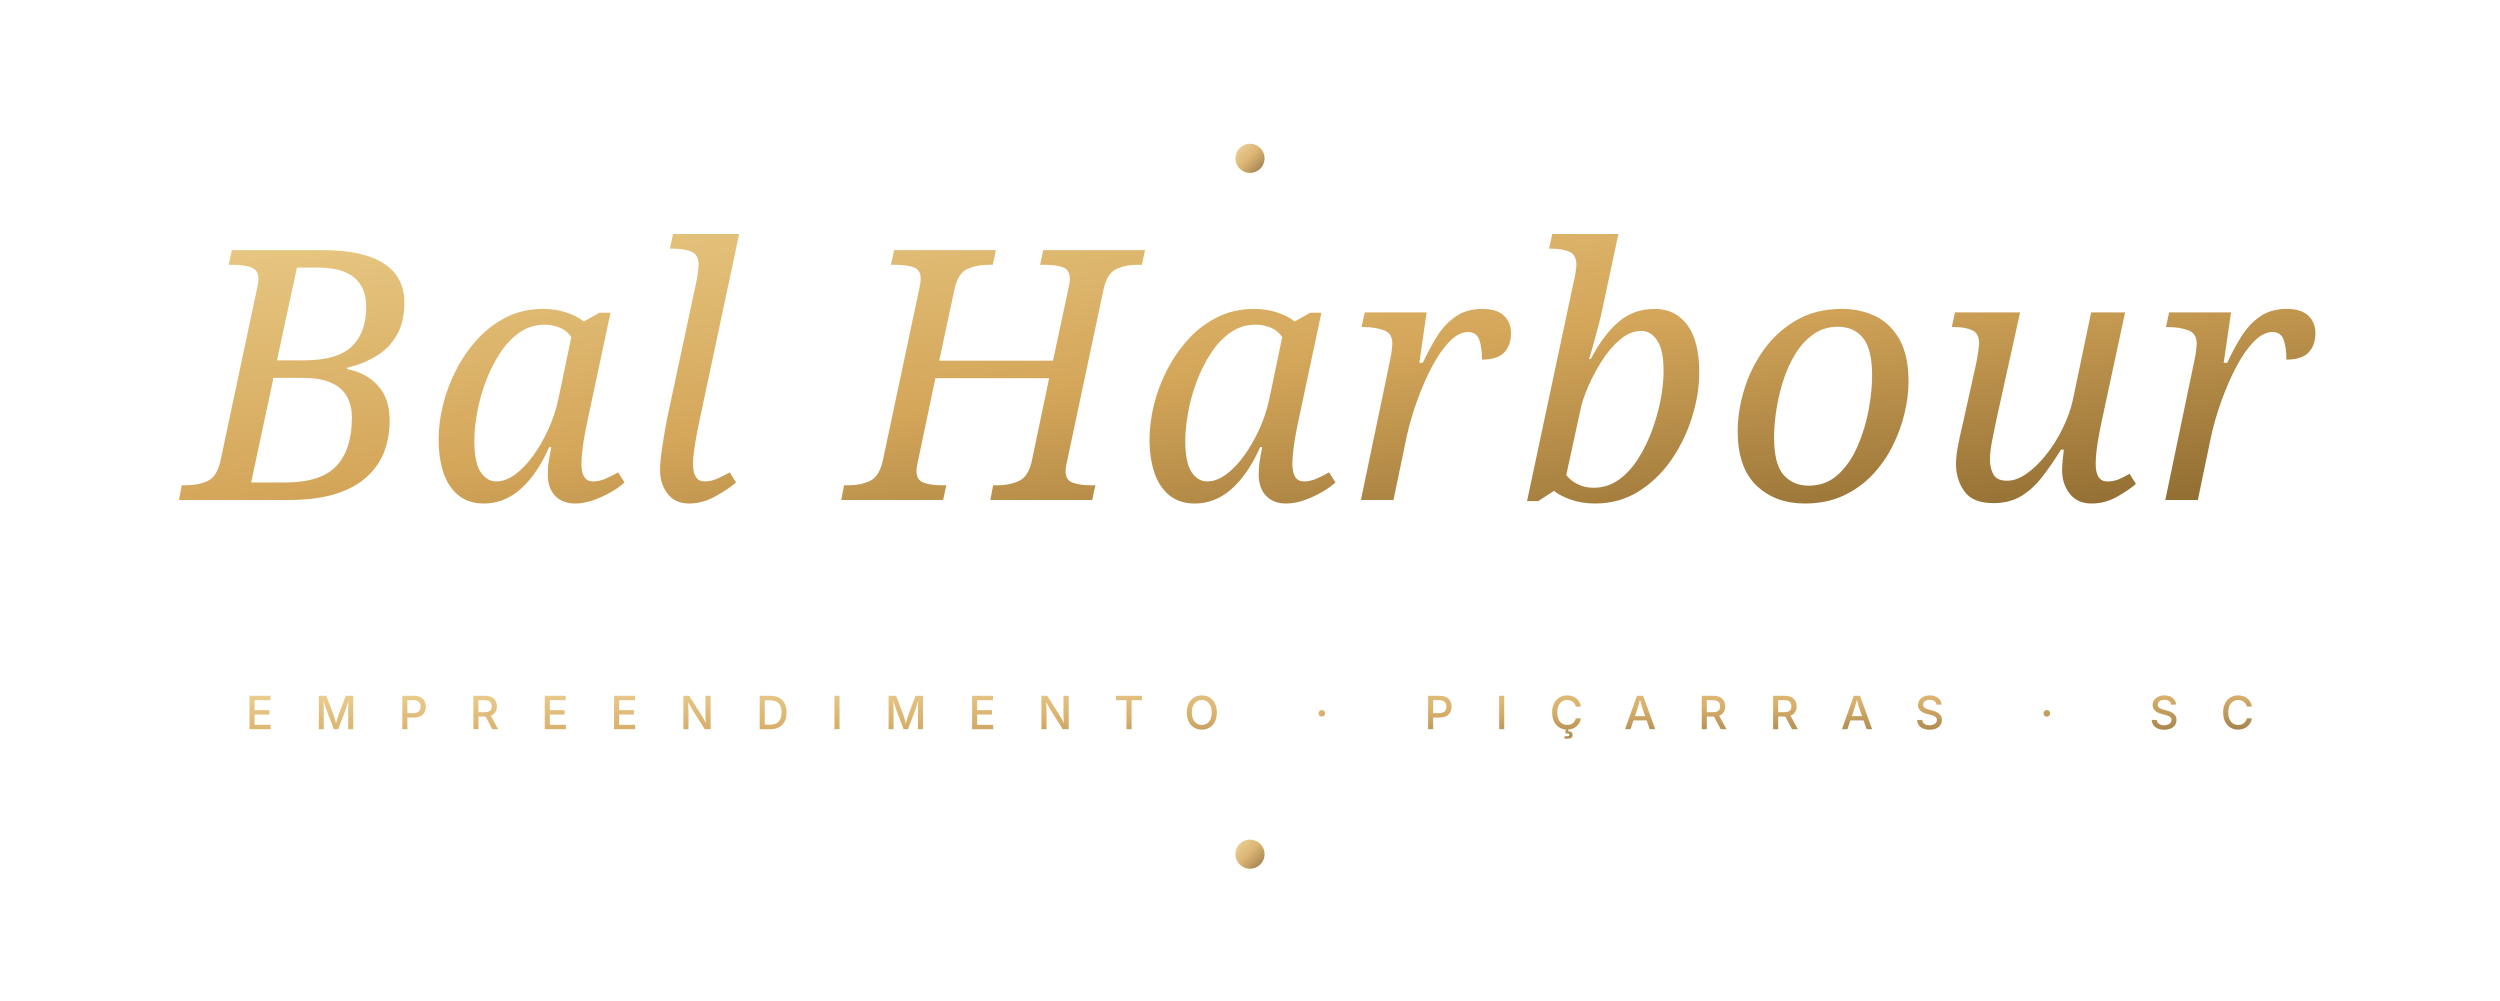
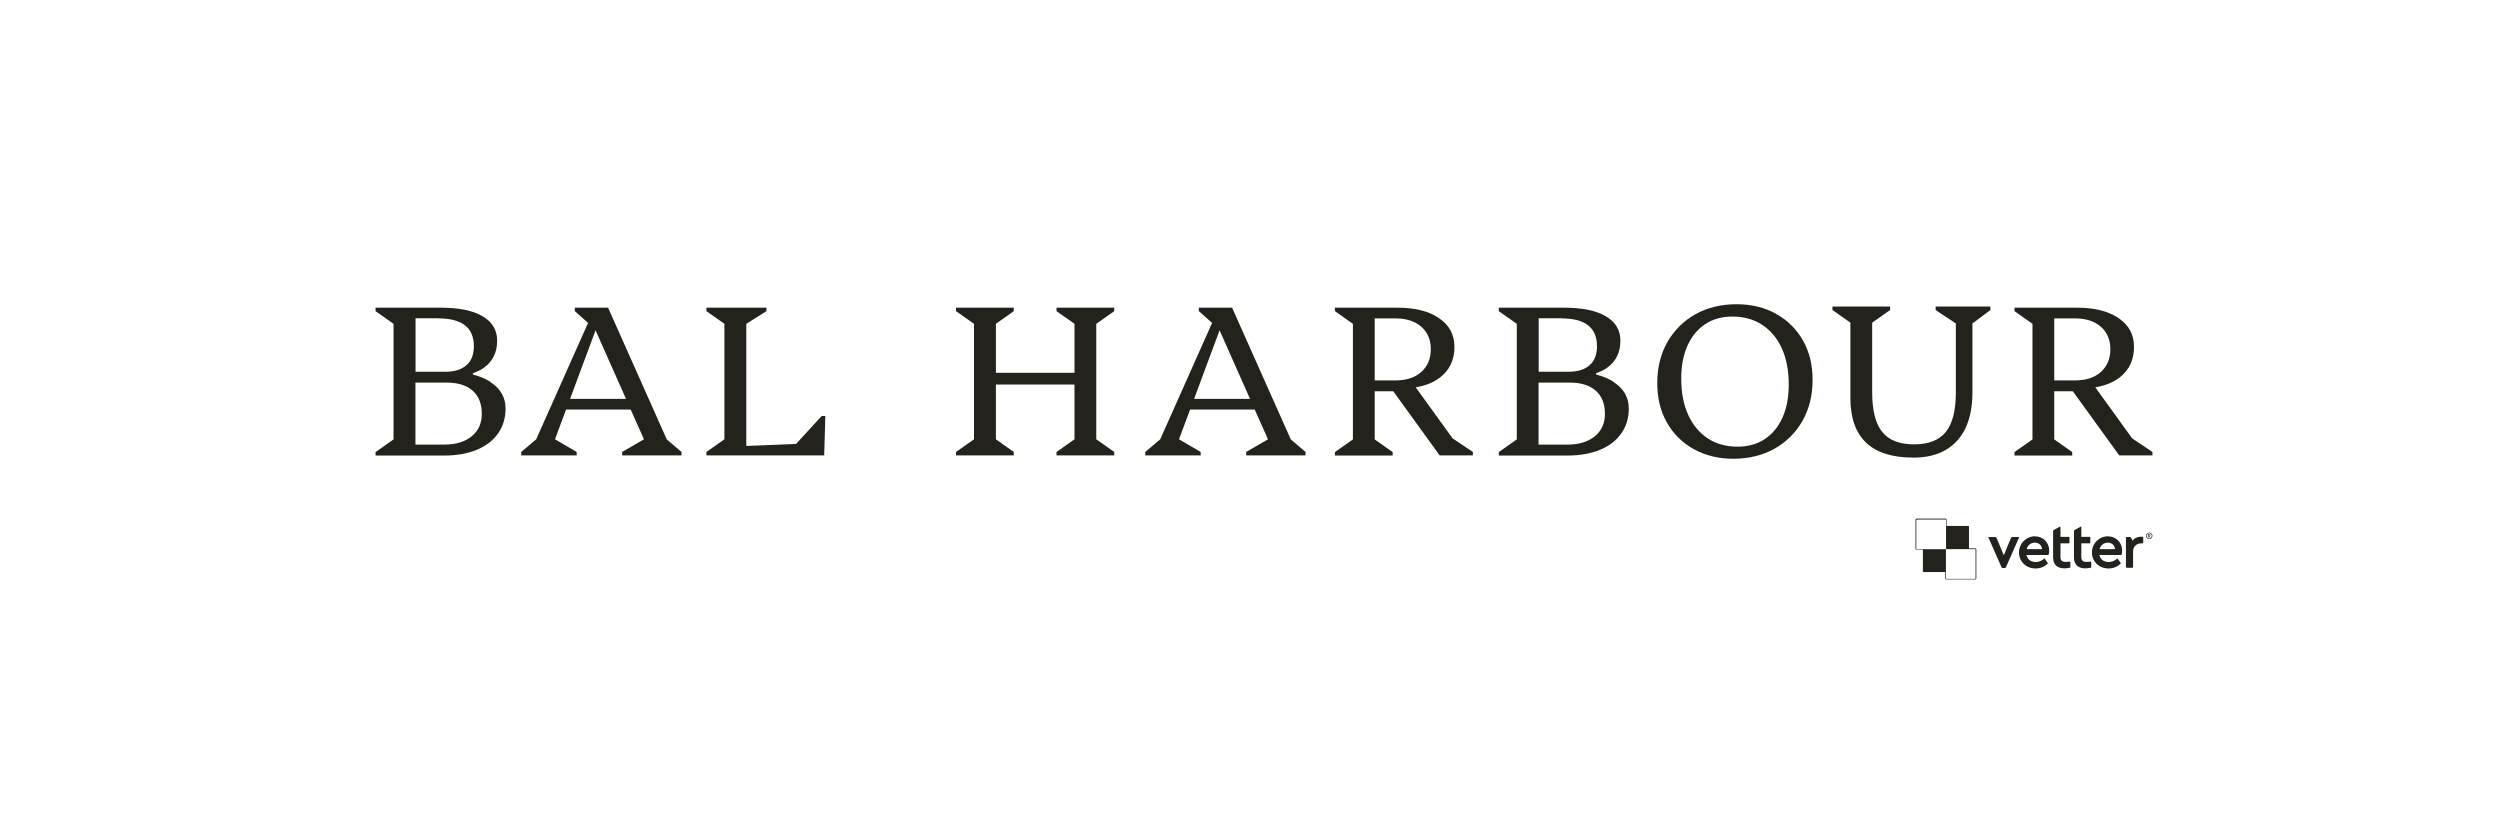
- <svg xmlns="http://www.w3.org/2000/svg" viewBox="0 0 600 240" preserveAspectRatio="xMidYMid meet">
+ <svg xmlns="http://www.w3.org/2000/svg" id="Layer_1" viewBox="0 0 216.94 71.58">
  <defs>
-     <linearGradient id="bhGold" x1="0%" y1="0%" x2="100%" y2="100%">
-       <stop offset="0%" stop-color="#e8c984" />
-       <stop offset="50%" stop-color="#d4a65a" />
-       <stop offset="100%" stop-color="#8d6a30" />
-     </linearGradient>
+     <style>
+       .cls-1 {
+         fill: #24221c;
+       }
+     </style>
  </defs>
-   <g stroke="url(#bhGold)" stroke-width="1" fill="none" opacity="0.85">
-     <line x1="80" y1="38" x2="240" y2="38" />
-     <line x1="360" y1="38" x2="520" y2="38" />
-     <circle cx="300" cy="38" r="3" fill="url(#bhGold)" />
-     <line x1="280" y1="38" x2="290" y2="38" />
-     <line x1="310" y1="38" x2="320" y2="38" />
+   <g>
+     <path class="cls-1" d="M186.5,46.22c-.15,0-.28.12-.28.28s.12.28.28.28.28-.12.28-.28-.12-.28-.28-.28ZM186.5,46.73c-.12,0-.22-.1-.22-.23s.1-.23.22-.23.22.1.22.23-.1.23-.22.23Z" />
+     <path class="cls-1" d="M186.55,46.52h0s.05-.03.05-.08c0-.05-.04-.09-.09-.09h-.11v.29h.05v-.11h.05l.05.11h.06l-.06-.11s0-.02,0-.02ZM186.51,46.49h-.05v-.1h.05s.05.02.05.05-.02.05-.05.05Z" />
+     <path class="cls-1" d="M182.92,46.54c-.36-.01-.71.14-.98.4-.27.27-.41.63-.41,1,0,.79.62,1.39,1.44,1.39.41,0,.76-.14,1.06-.43h0s0-.02,0-.02,0-.02,0-.02l-.27-.39s-.01,0-.02,0-.01,0-.02,0h0c-.22.2-.47.3-.74.3-.41,0-.71-.22-.8-.59,0-.01,0-.02.02-.02h1.83c.05,0,.08-.03.09-.08.02-.11.03-.21.03-.31,0-.7-.53-1.23-1.24-1.23ZM183.51,47.65h-1.29s-.02-.01-.02-.02c.1-.33.37-.54.7-.54.35,0,.6.22.63.55,0,.01,0,.02-.02.02Z" />
+     <path class="cls-1" d="M185.96,46.59c-.34-.06-.73.06-.89.33l-.17-.29s-.03-.03-.05-.03h-.31s-.06.03-.06.06v2.55s.03.06.06.06h.5s.06-.03.06-.06v-1.36c0-.42.29-.7.73-.7h.12s.03-.01.03-.03v-.51s0-.03-.02-.03Z" />
+     <path class="cls-1" d="M176.59,46.54c-.36-.01-.71.14-.98.4-.27.27-.41.63-.41,1,0,.79.62,1.39,1.44,1.39.41,0,.76-.14,1.06-.43h0s0-.02,0-.02,0-.02,0-.02l-.27-.39s-.01,0-.02,0-.01,0-.02,0h0c-.22.2-.47.3-.74.3-.41,0-.71-.22-.8-.59,0-.01,0-.02.02-.02h1.83c.05,0,.08-.03.09-.08.02-.11.03-.21.03-.31,0-.7-.53-1.23-1.24-1.23ZM177.18,47.65h-1.29s-.02-.01-.02-.02c.1-.33.37-.54.7-.54.35,0,.6.22.63.55,0,.01,0,.02-.02.02Z" />
+     <path class="cls-1" d="M179.58,48.74h0c-.12.01-.22.02-.3.02-.34,0-.48-.12-.48-.42v-1.19h.76s.02,0,.02-.02v-.52s0-.02-.02-.02h-.76v-.88s-.01-.03-.03-.02l-.54.29s-.07.07-.07.11v2.29c0,.61.35.94,1,.94.13,0,.28-.02.47-.06h.01s.02-.01.02-.02v-.43s-.04-.08-.08-.08Z" />
+     <path class="cls-1" d="M181.39,48.74h0c-.12.01-.22.02-.3.02-.34,0-.48-.12-.48-.42v-1.19h.76s.02,0,.02-.02v-.52s0-.02-.02-.02h-.76v-.88s-.01-.03-.03-.02l-.54.29s-.07.07-.07.11v2.29c0,.61.35.94,1,.94.13,0,.28-.02.47-.06h.01s.02-.01.02-.02v-.43s-.04-.08-.08-.08Z" />
+     <path class="cls-1" d="M175.2,46.6h-.55c-.07,0-.14.04-.16.11l-.59,1.43s0,.01-.02.01-.01,0-.02-.01l-.59-1.43c-.03-.07-.09-.11-.16-.11h-.55s-.02.01-.02.03l1.15,2.61s.05.05.08.05h.21s.07-.02.08-.05l1.15-2.61s0-.03-.02-.03Z" />
+     <path class="cls-1" d="M171.39,47.58h-.53v-1.89s-.02-.05-.05-.05h-1.89v-.53c0-.06-.05-.11-.11-.11h-2.48c-.06,0-.11.05-.11.11v2.48c0,.06.05.11.11.11h.53v1.89s.02.05.05.05h1.89v.53c0,.06.05.11.11.11h2.48c.06,0,.11-.05.11-.11v-2.48c0-.06-.05-.11-.11-.11ZM166.29,47.61v-2.48s.02-.05.05-.05h2.48s.05.02.05.05v2.53h-2.53s-.05-.02-.05-.05ZM171.44,50.18s-.02.05-.05.05h-2.48s-.05-.02-.05-.05v-2.46h0v-.07h1.95s.57,0,.57,0c.03,0,.05.02.05.05v2.48Z" />
  </g>
-   <g transform="translate(300, 120)" text-anchor="middle">
-     <text font-family="Cormorant Garamond, 'Playfair Display', serif" font-style="italic" font-weight="300" font-size="84" fill="url(#bhGold)" letter-spacing="2">
-       Bal Harbour
-     </text>
-   </g>
-   <g transform="translate(300, 175)" text-anchor="middle">
-     <text font-family="Inter, sans-serif" font-weight="500" font-size="11" fill="url(#bhGold)" letter-spacing="10" opacity="0.9">
-       EMPREENDIMENTO · PIÇARRAS · SC
-     </text>
-   </g>
-   <g stroke="url(#bhGold)" stroke-width="1" fill="none" opacity="0.85">
-     <line x1="80" y1="205" x2="240" y2="205" />
-     <line x1="360" y1="205" x2="520" y2="205" />
-     <circle cx="300" cy="205" r="3" fill="url(#bhGold)" />
-     <line x1="280" y1="205" x2="290" y2="205" />
-     <line x1="310" y1="205" x2="320" y2="205" />
+   <g>
+     <path class="cls-1" d="M42.55,33.13c-.43-.28-.94-.48-1.52-.63v-.11c.35-.13.68-.27.95-.47.78-.56,1.16-1.34,1.16-2.36,0-.92-.42-1.62-1.27-2.12-.85-.5-2.06-.74-3.62-.74h-5.66v.3l1.56,1.1v10.03l-1.56,1.1v.3h5.96c1.09,0,2.03-.17,2.83-.5.8-.33,1.41-.81,1.84-1.42.43-.61.65-1.33.65-2.16,0-.97-.44-1.73-1.32-2.3ZM38.06,27.63c2.04,0,3.06.81,3.06,2.41,0,.72-.21,1.27-.64,1.65-.43.38-1.04.57-1.82.57h-2.6v-4.64h2.01ZM40.93,37.86c-.59.48-1.38.72-2.38.72h-2.5v-5.38h2.7c.97,0,1.73.23,2.26.7.53.46.8,1.14.8,2.01,0,.82-.29,1.47-.88,1.95Z" />
+     <path class="cls-1" d="M52.76,26.7h-2.88v.3l1.15,1.02-4.5,10.1-1.3,1.1v.3h4.81v-.3l-1.88-1.1.96-2.58h5.61l1.15,2.58-1.89,1.1v.3h5.15v-.3l-1.28-1.09-5.09-11.42ZM49.47,34.61l2.21-5.95,2.64,5.95h-4.85Z" />
+     <polygon class="cls-1" points="69.08 38.52 64.76 38.7 64.76 28.1 66.51 27 66.51 26.7 61.3 26.7 61.3 27 62.86 28.1 62.86 38.12 61.3 39.22 61.3 39.52 64.4 39.52 64.76 39.52 68.86 39.52 71.32 39.52 71.52 39.52 71.62 36.1 71.3 36.1 69.08 38.52" />
+     <polygon class="cls-1" points="91.68 27 93.24 28.1 93.24 32.35 86.42 32.35 86.42 28.1 87.97 27 87.97 26.7 82.96 26.7 82.96 27 84.52 28.1 84.52 38.12 82.96 39.22 82.96 39.52 87.97 39.52 87.97 39.22 86.42 38.12 86.42 33.37 93.24 33.37 93.24 38.12 91.68 39.22 91.68 39.52 96.69 39.52 96.69 39.22 95.13 38.12 95.13 28.1 96.69 27 96.69 26.7 91.68 26.7 91.68 27" />
+     <path class="cls-1" d="M106.91,26.7h-2.88v.3l1.15,1.02-4.5,10.1-1.3,1.1v.3h4.81v-.3l-1.88-1.1.96-2.58h5.61l1.15,2.58-1.89,1.1v.3h5.15v-.3l-1.28-1.09-5.09-11.42ZM103.62,34.61l2.21-5.95,2.64,5.95h-4.85Z" />
+     <path class="cls-1" d="M122.85,33.61c.84-.14,1.55-.42,2.12-.86.83-.65,1.24-1.53,1.24-2.63s-.44-1.89-1.32-2.5c-.88-.61-2.08-.92-3.59-.92h-5.46v.3l1.56,1.1v10.03l-1.56,1.1v.3h5.01v-.3l-1.56-1.1v-4.18h1.61l4.03,5.57h2.88v-.3l-1.76-1.18-3.2-4.43ZM119.29,27.63h1.81c.93,0,1.68.24,2.23.72.55.48.83,1.13.83,1.95s-.28,1.49-.83,1.98c-.55.49-1.3.73-2.23.73h-1.81v-5.38Z" />
+     <path class="cls-1" d="M140.02,33.13c-.43-.28-.94-.48-1.52-.63v-.11c.35-.13.68-.27.95-.47.78-.56,1.16-1.34,1.16-2.36,0-.92-.42-1.62-1.27-2.12-.85-.5-2.06-.74-3.62-.74h-5.66v.3l1.56,1.1v10.03l-1.56,1.1v.3h5.96c1.09,0,2.03-.17,2.83-.5.8-.33,1.41-.81,1.84-1.42.43-.61.65-1.33.65-2.16,0-.97-.44-1.73-1.32-2.3ZM135.52,27.63c2.04,0,3.06.81,3.06,2.41,0,.72-.21,1.27-.64,1.65-.43.38-1.04.57-1.82.57h-2.6v-4.64h2.01ZM138.39,37.86c-.59.48-1.38.72-2.38.72h-2.5v-5.38h2.7c.97,0,1.73.23,2.26.7.53.46.8,1.14.8,2.01,0,.82-.29,1.47-.88,1.95Z" />
+     <path class="cls-1" d="M154.12,27.23c-.99-.55-2.14-.83-3.44-.83s-2.53.29-3.56.87c-1.03.58-1.84,1.39-2.43,2.41-.58,1.03-.88,2.21-.88,3.55s.28,2.45.84,3.44c.56.99,1.34,1.76,2.34,2.31,1,.55,2.14.83,3.43.83s2.53-.29,3.56-.87c1.03-.58,1.84-1.39,2.43-2.41.58-1.03.88-2.21.88-3.55s-.28-2.46-.84-3.44c-.56-.98-1.33-1.75-2.33-2.3ZM154.68,36.23c-.36.8-.87,1.43-1.54,1.87-.66.44-1.45.66-2.36.66-1,0-1.86-.24-2.59-.72-.73-.48-1.3-1.17-1.7-2.05-.4-.88-.6-1.93-.6-3.13,0-1.1.18-2.05.54-2.86.36-.8.87-1.43,1.54-1.87.66-.44,1.45-.66,2.36-.66,1,0,1.86.24,2.59.72.73.48,1.3,1.16,1.7,2.04.4.88.6,1.93.6,3.14,0,1.1-.18,2.06-.54,2.86Z" />
+     <path class="cls-1" d="M167.96,26.9l1.76,1.17v5.98c0,1.57-.29,2.72-.87,3.43-.58.72-1.5,1.08-2.76,1.08s-2.18-.36-2.76-1.08c-.58-.72-.87-1.86-.87-3.43v-6.05l1.56-1.1v-.3h-5.01v.3l1.56,1.1v6.55c0,1.72.46,3.01,1.37,3.87.91.86,2.28,1.29,4.11,1.29,1.09,0,2.02-.22,2.78-.66.76-.44,1.34-1.08,1.74-1.92.39-.84.59-1.87.59-3.08v-5.98l1.56-1.17v-.3h-4.75v.3Z" />
+     <path class="cls-1" d="M185.02,38.04l-3.2-4.43c.84-.14,1.55-.42,2.12-.86.83-.65,1.24-1.53,1.24-2.63s-.44-1.89-1.32-2.5c-.88-.61-2.08-.92-3.59-.92h-5.46v.3l1.56,1.1v10.03l-1.56,1.1v.3h5.01v-.3l-1.56-1.1v-4.18h1.61l4.03,5.57h2.88v-.3l-1.76-1.18ZM178.26,27.63h1.81c.93,0,1.68.24,2.23.72.55.48.83,1.13.83,1.95s-.28,1.49-.83,1.98c-.55.49-1.3.73-2.23.73h-1.81v-5.38Z" />
  </g>
</svg>
